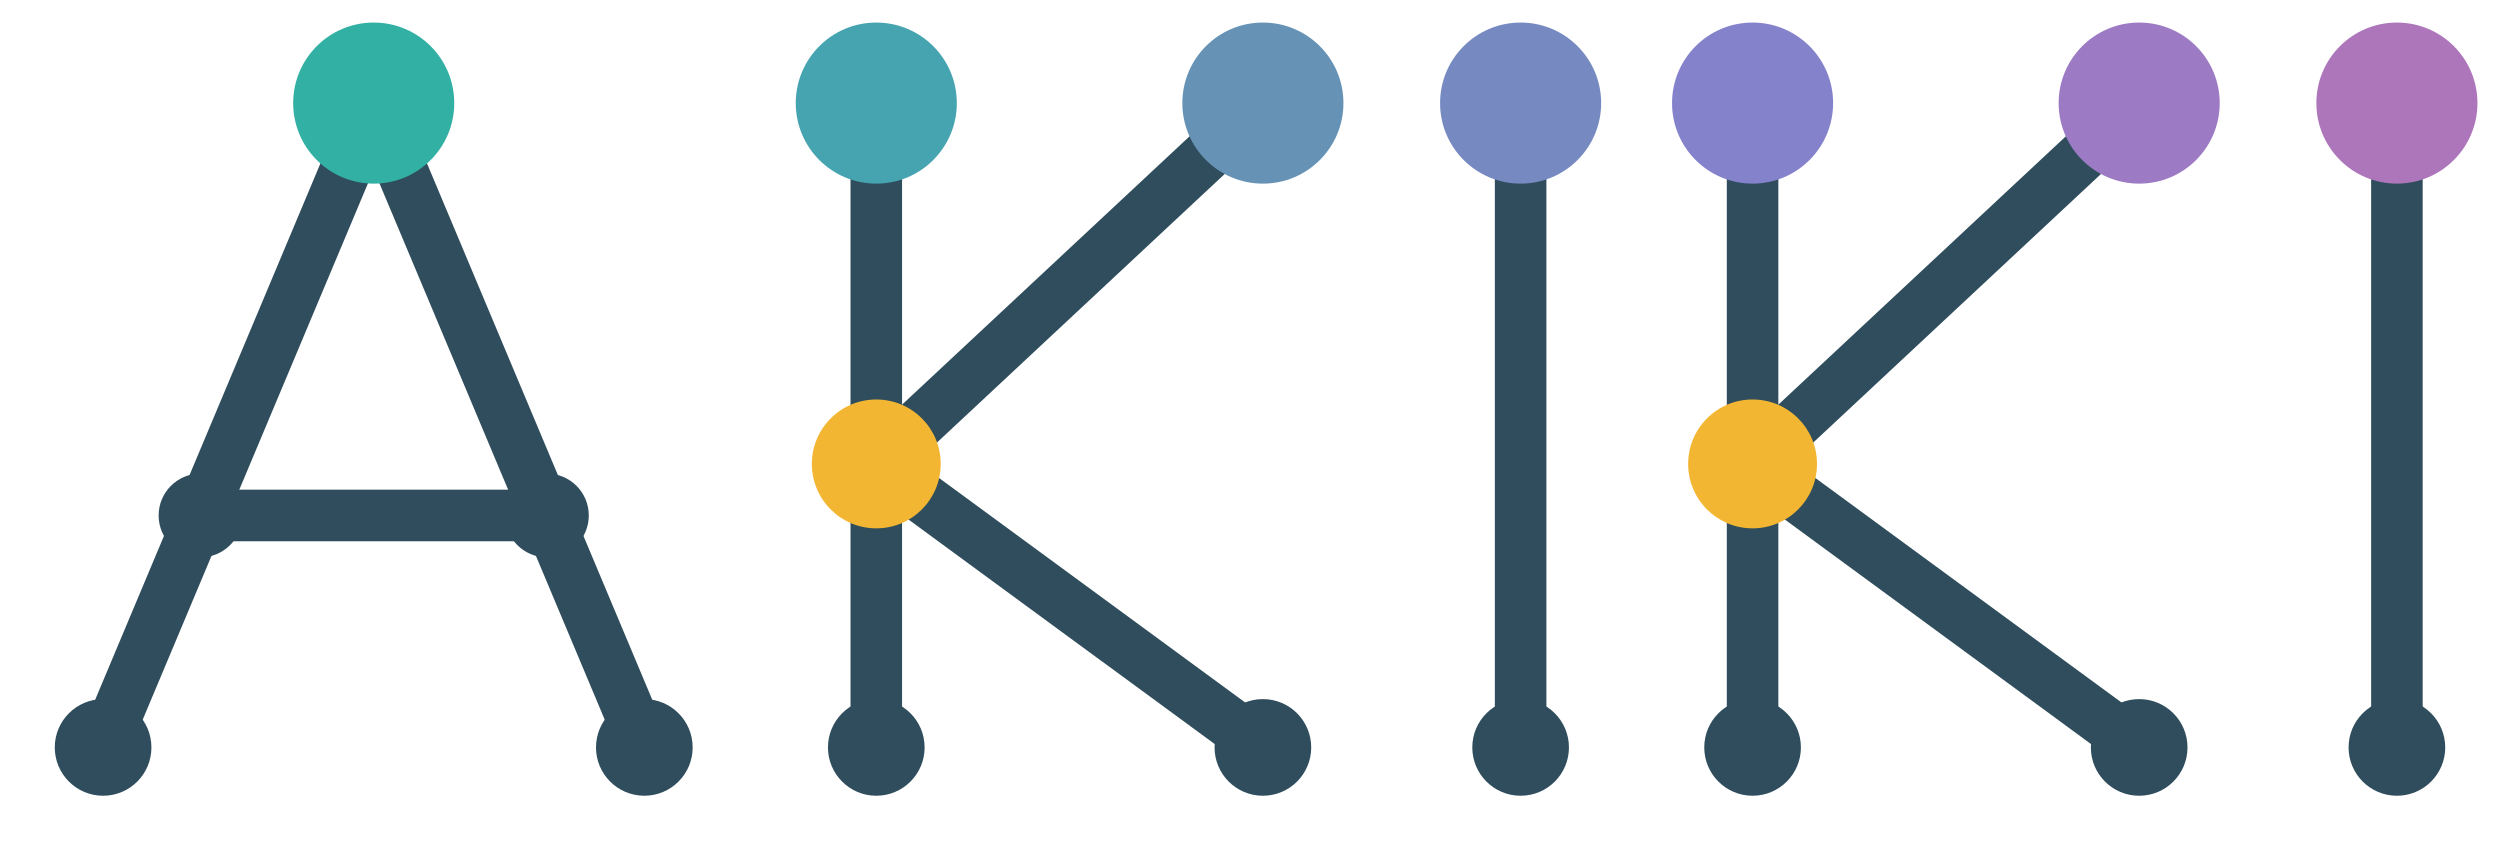
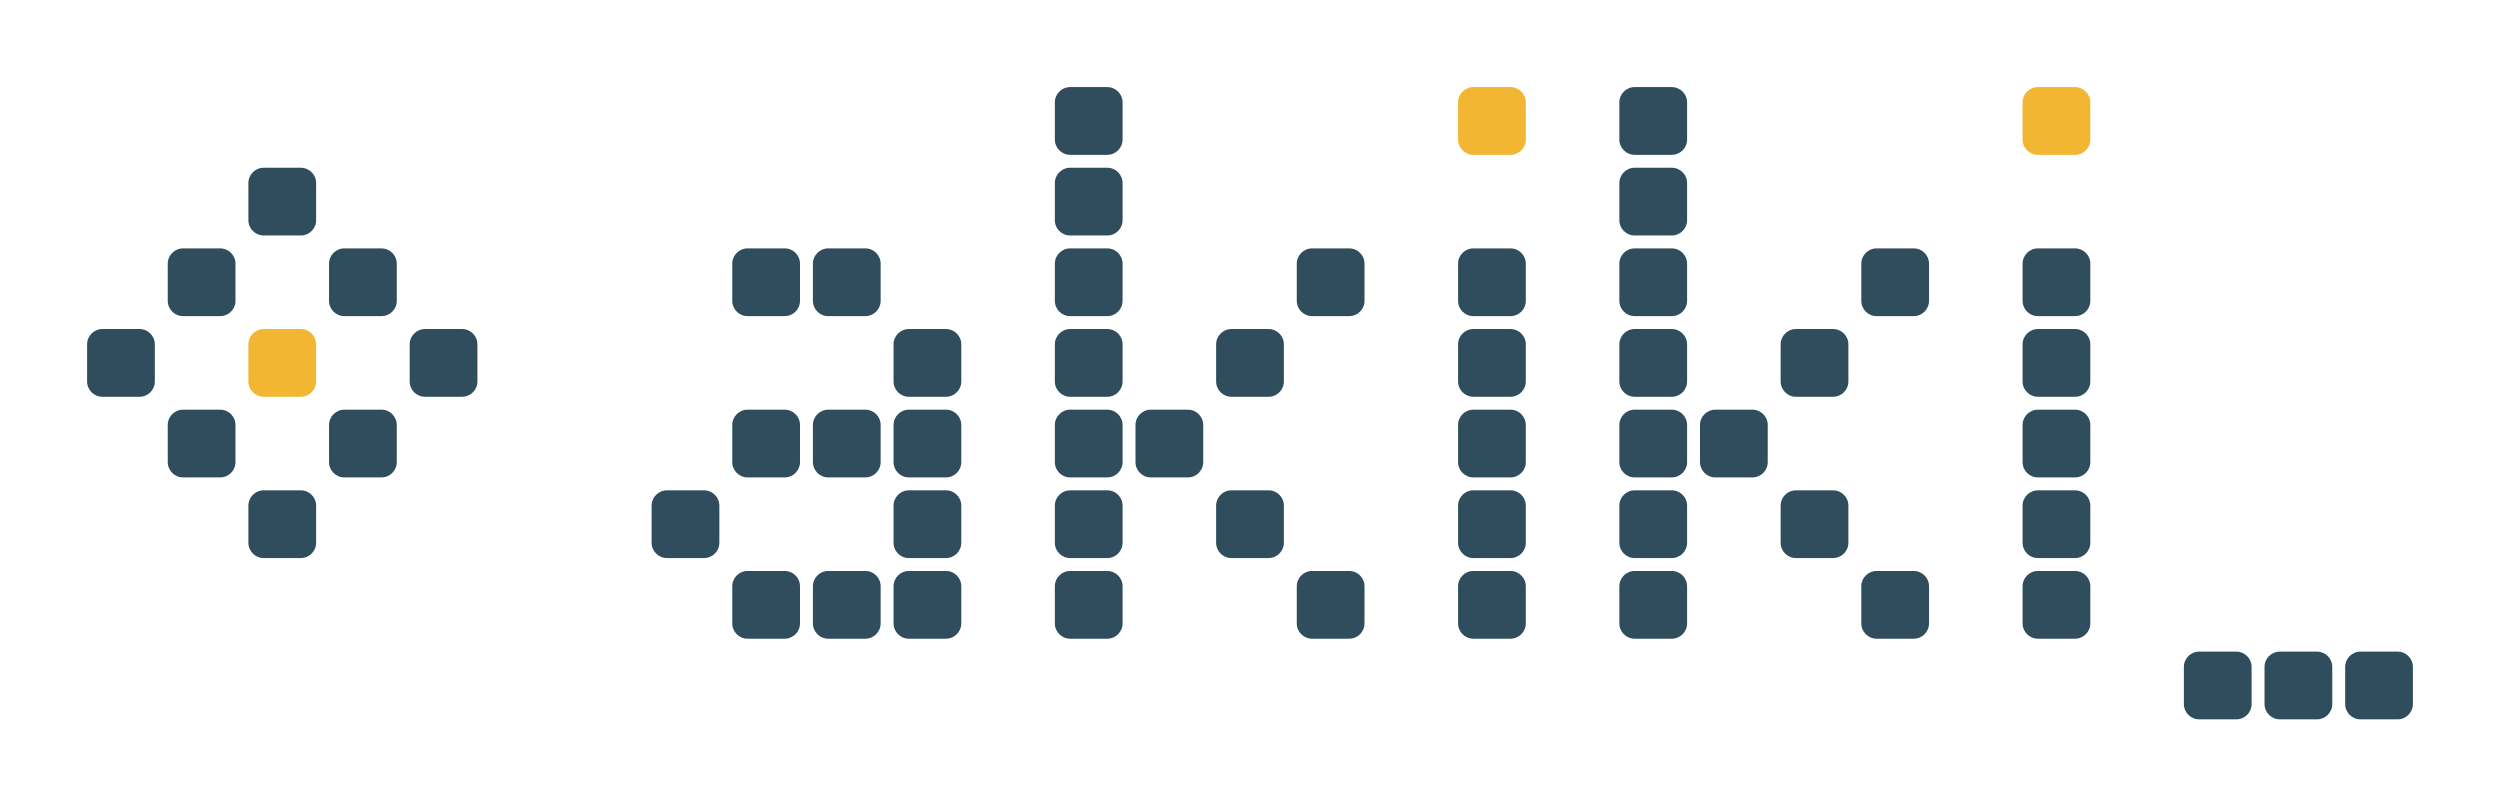
- <svg xmlns="http://www.w3.org/2000/svg" viewBox="0 0 388 132" width="388" height="132" role="img" aria-label="AKIKI">
-   <g stroke="#2f4d5c" stroke-width="8" stroke-linecap="round">
-     <line x1="16" y1="116" x2="58" y2="16" />
-     <line x1="58" y1="16" x2="100" y2="116" />
-     <line x1="31.12" y1="80" x2="84.88" y2="80" />
-     <line x1="136" y1="16" x2="136" y2="116" />
-     <line x1="136" y1="72" x2="196" y2="16" />
-     <line x1="136" y1="72" x2="196" y2="116" />
-     <line x1="236" y1="16" x2="236" y2="116" />
-     <line x1="272" y1="16" x2="272" y2="116" />
-     <line x1="272" y1="72" x2="332" y2="16" />
-     <line x1="272" y1="72" x2="332" y2="116" />
-     <line x1="372" y1="16" x2="372" y2="116" />
-   </g>
-   <g>
-     <circle cx="58" cy="16" r="12.5" fill="#32b0a4" />
-     <circle cx="16" cy="116" r="7.5" fill="#2f4d5c" />
-     <circle cx="100" cy="116" r="7.5" fill="#2f4d5c" />
-     <circle cx="31.12" cy="80" r="6.5" fill="#2f4d5c" />
-     <circle cx="84.88" cy="80" r="6.5" fill="#2f4d5c" />
-     <circle cx="136" cy="16" r="12.5" fill="#46a4b1" />
-     <circle cx="196" cy="16" r="12.5" fill="#6692b5" />
-     <circle cx="136" cy="116" r="7.5" fill="#2f4d5c" />
-     <circle cx="196" cy="116" r="7.5" fill="#2f4d5c" />
-     <circle cx="136" cy="72" r="10" fill="#f2b632" />
-     <circle cx="236" cy="16" r="12.5" fill="#768ac1" />
-     <circle cx="236" cy="116" r="7.5" fill="#2f4d5c" />
-     <circle cx="272" cy="16" r="12.5" fill="#8582cc" />
-     <circle cx="332" cy="16" r="12.5" fill="#9d7ac4" />
-     <circle cx="272" cy="116" r="7.5" fill="#2f4d5c" />
-     <circle cx="332" cy="116" r="7.5" fill="#2f4d5c" />
-     <circle cx="272" cy="72" r="10" fill="#f2b632" />
-     <circle cx="372" cy="16" r="12.5" fill="#ad76bb" />
-     <circle cx="372" cy="116" r="7.5" fill="#2f4d5c" />
-   </g>
+ <svg xmlns="http://www.w3.org/2000/svg" viewBox="0 0 310 100" width="310" height="100" role="img" aria-label="akiki">
+   <style>.cursor{animation:blink 1.1s steps(1) infinite}@keyframes blink{50%{opacity:0}}@media (prefers-reduced-motion:reduce){.cursor{animation:none}}</style>
+   <rect x="30.8" y="20.8" width="8.4" height="8.4" rx="1.9" fill="#2f4d5c" />
+   <rect x="20.8" y="30.8" width="8.4" height="8.4" rx="1.9" fill="#2f4d5c" />
+   <rect x="40.8" y="30.8" width="8.4" height="8.4" rx="1.9" fill="#2f4d5c" />
+   <rect x="10.8" y="40.8" width="8.4" height="8.4" rx="1.9" fill="#2f4d5c" />
+   <rect x="30.8" y="40.8" width="8.4" height="8.4" rx="1.9" fill="#f2b632" />
+   <rect x="50.8" y="40.8" width="8.4" height="8.4" rx="1.9" fill="#2f4d5c" />
+   <rect x="20.8" y="50.8" width="8.4" height="8.4" rx="1.9" fill="#2f4d5c" />
+   <rect x="40.8" y="50.8" width="8.4" height="8.4" rx="1.9" fill="#2f4d5c" />
+   <rect x="30.8" y="60.8" width="8.4" height="8.4" rx="1.9" fill="#2f4d5c" />
+   <rect x="90.8" y="30.8" width="8.4" height="8.4" rx="1.9" fill="#2f4d5c" />
+   <rect x="100.8" y="30.8" width="8.4" height="8.4" rx="1.9" fill="#2f4d5c" />
+   <rect x="110.8" y="40.8" width="8.4" height="8.4" rx="1.9" fill="#2f4d5c" />
+   <rect x="90.8" y="50.8" width="8.4" height="8.4" rx="1.9" fill="#2f4d5c" />
+   <rect x="100.8" y="50.8" width="8.4" height="8.4" rx="1.9" fill="#2f4d5c" />
+   <rect x="110.8" y="50.8" width="8.4" height="8.4" rx="1.9" fill="#2f4d5c" />
+   <rect x="80.8" y="60.8" width="8.4" height="8.4" rx="1.9" fill="#2f4d5c" />
+   <rect x="110.8" y="60.8" width="8.4" height="8.4" rx="1.9" fill="#2f4d5c" />
+   <rect x="90.8" y="70.8" width="8.4" height="8.4" rx="1.9" fill="#2f4d5c" />
+   <rect x="100.8" y="70.8" width="8.4" height="8.4" rx="1.9" fill="#2f4d5c" />
+   <rect x="110.8" y="70.8" width="8.4" height="8.4" rx="1.9" fill="#2f4d5c" />
+   <rect x="130.8" y="10.8" width="8.4" height="8.4" rx="1.9" fill="#2f4d5c" />
+   <rect x="130.8" y="20.8" width="8.4" height="8.4" rx="1.9" fill="#2f4d5c" />
+   <rect x="130.8" y="30.8" width="8.4" height="8.4" rx="1.9" fill="#2f4d5c" />
+   <rect x="160.8" y="30.8" width="8.4" height="8.4" rx="1.9" fill="#2f4d5c" />
+   <rect x="130.8" y="40.8" width="8.4" height="8.4" rx="1.9" fill="#2f4d5c" />
+   <rect x="150.8" y="40.8" width="8.4" height="8.4" rx="1.9" fill="#2f4d5c" />
+   <rect x="130.8" y="50.8" width="8.4" height="8.4" rx="1.9" fill="#2f4d5c" />
+   <rect x="140.8" y="50.8" width="8.4" height="8.4" rx="1.9" fill="#2f4d5c" />
+   <rect x="130.8" y="60.8" width="8.4" height="8.4" rx="1.9" fill="#2f4d5c" />
+   <rect x="150.8" y="60.8" width="8.4" height="8.4" rx="1.9" fill="#2f4d5c" />
+   <rect x="130.8" y="70.8" width="8.4" height="8.4" rx="1.9" fill="#2f4d5c" />
+   <rect x="160.8" y="70.8" width="8.4" height="8.4" rx="1.9" fill="#2f4d5c" />
+   <rect x="180.8" y="10.8" width="8.4" height="8.4" rx="1.9" fill="#f2b632" />
+   <rect x="180.8" y="30.8" width="8.4" height="8.4" rx="1.9" fill="#2f4d5c" />
+   <rect x="180.8" y="40.8" width="8.4" height="8.4" rx="1.9" fill="#2f4d5c" />
+   <rect x="180.8" y="50.8" width="8.4" height="8.4" rx="1.9" fill="#2f4d5c" />
+   <rect x="180.8" y="60.8" width="8.4" height="8.4" rx="1.9" fill="#2f4d5c" />
+   <rect x="180.8" y="70.8" width="8.4" height="8.4" rx="1.9" fill="#2f4d5c" />
+   <rect x="200.8" y="10.8" width="8.4" height="8.4" rx="1.9" fill="#2f4d5c" />
+   <rect x="200.8" y="20.8" width="8.4" height="8.4" rx="1.9" fill="#2f4d5c" />
+   <rect x="200.8" y="30.8" width="8.4" height="8.4" rx="1.9" fill="#2f4d5c" />
+   <rect x="230.8" y="30.8" width="8.4" height="8.4" rx="1.9" fill="#2f4d5c" />
+   <rect x="200.8" y="40.8" width="8.4" height="8.4" rx="1.9" fill="#2f4d5c" />
+   <rect x="220.8" y="40.8" width="8.4" height="8.4" rx="1.9" fill="#2f4d5c" />
+   <rect x="200.8" y="50.8" width="8.4" height="8.4" rx="1.9" fill="#2f4d5c" />
+   <rect x="210.8" y="50.8" width="8.4" height="8.4" rx="1.9" fill="#2f4d5c" />
+   <rect x="200.8" y="60.8" width="8.4" height="8.4" rx="1.9" fill="#2f4d5c" />
+   <rect x="220.8" y="60.8" width="8.4" height="8.4" rx="1.9" fill="#2f4d5c" />
+   <rect x="200.8" y="70.8" width="8.4" height="8.4" rx="1.9" fill="#2f4d5c" />
+   <rect x="230.8" y="70.8" width="8.4" height="8.4" rx="1.9" fill="#2f4d5c" />
+   <rect x="250.8" y="10.8" width="8.4" height="8.4" rx="1.9" fill="#f2b632" />
+   <rect x="250.8" y="30.8" width="8.4" height="8.4" rx="1.9" fill="#2f4d5c" />
+   <rect x="250.8" y="40.8" width="8.4" height="8.4" rx="1.9" fill="#2f4d5c" />
+   <rect x="250.8" y="50.8" width="8.4" height="8.4" rx="1.9" fill="#2f4d5c" />
+   <rect x="250.8" y="60.8" width="8.4" height="8.4" rx="1.9" fill="#2f4d5c" />
+   <rect x="250.8" y="70.8" width="8.4" height="8.4" rx="1.9" fill="#2f4d5c" />
+   <rect class="cursor" x="270.8" y="80.8" width="8.4" height="8.4" rx="1.9" fill="#2f4d5c" />
+   <rect class="cursor" x="280.8" y="80.8" width="8.4" height="8.4" rx="1.9" fill="#2f4d5c" />
+   <rect class="cursor" x="290.8" y="80.8" width="8.4" height="8.4" rx="1.9" fill="#2f4d5c" />
</svg>
